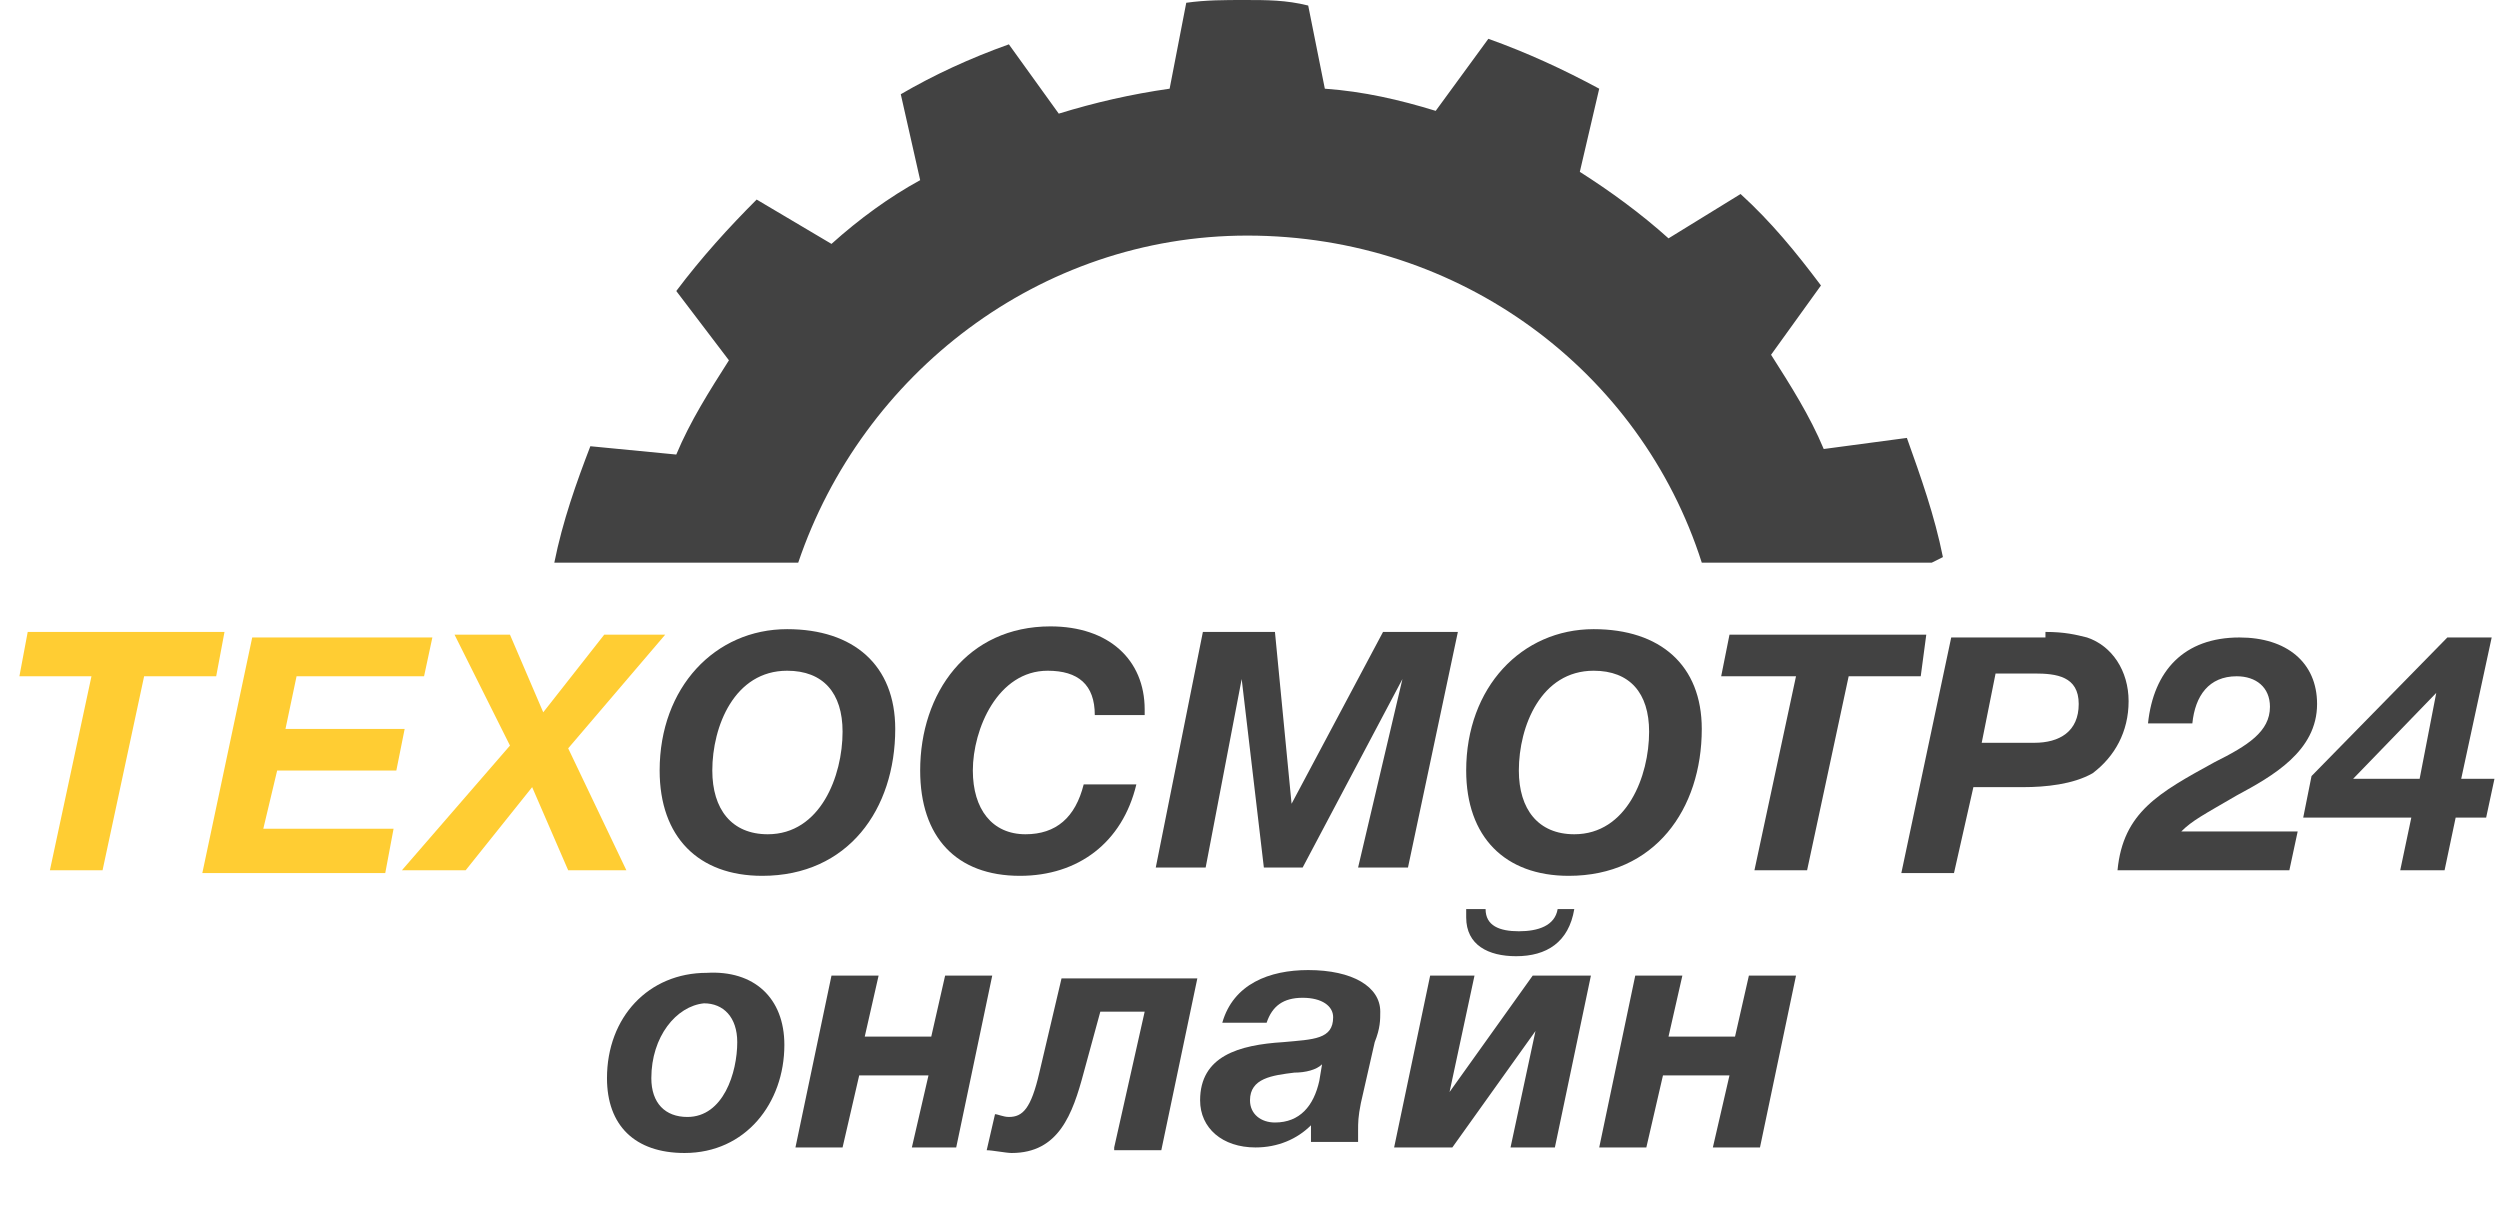
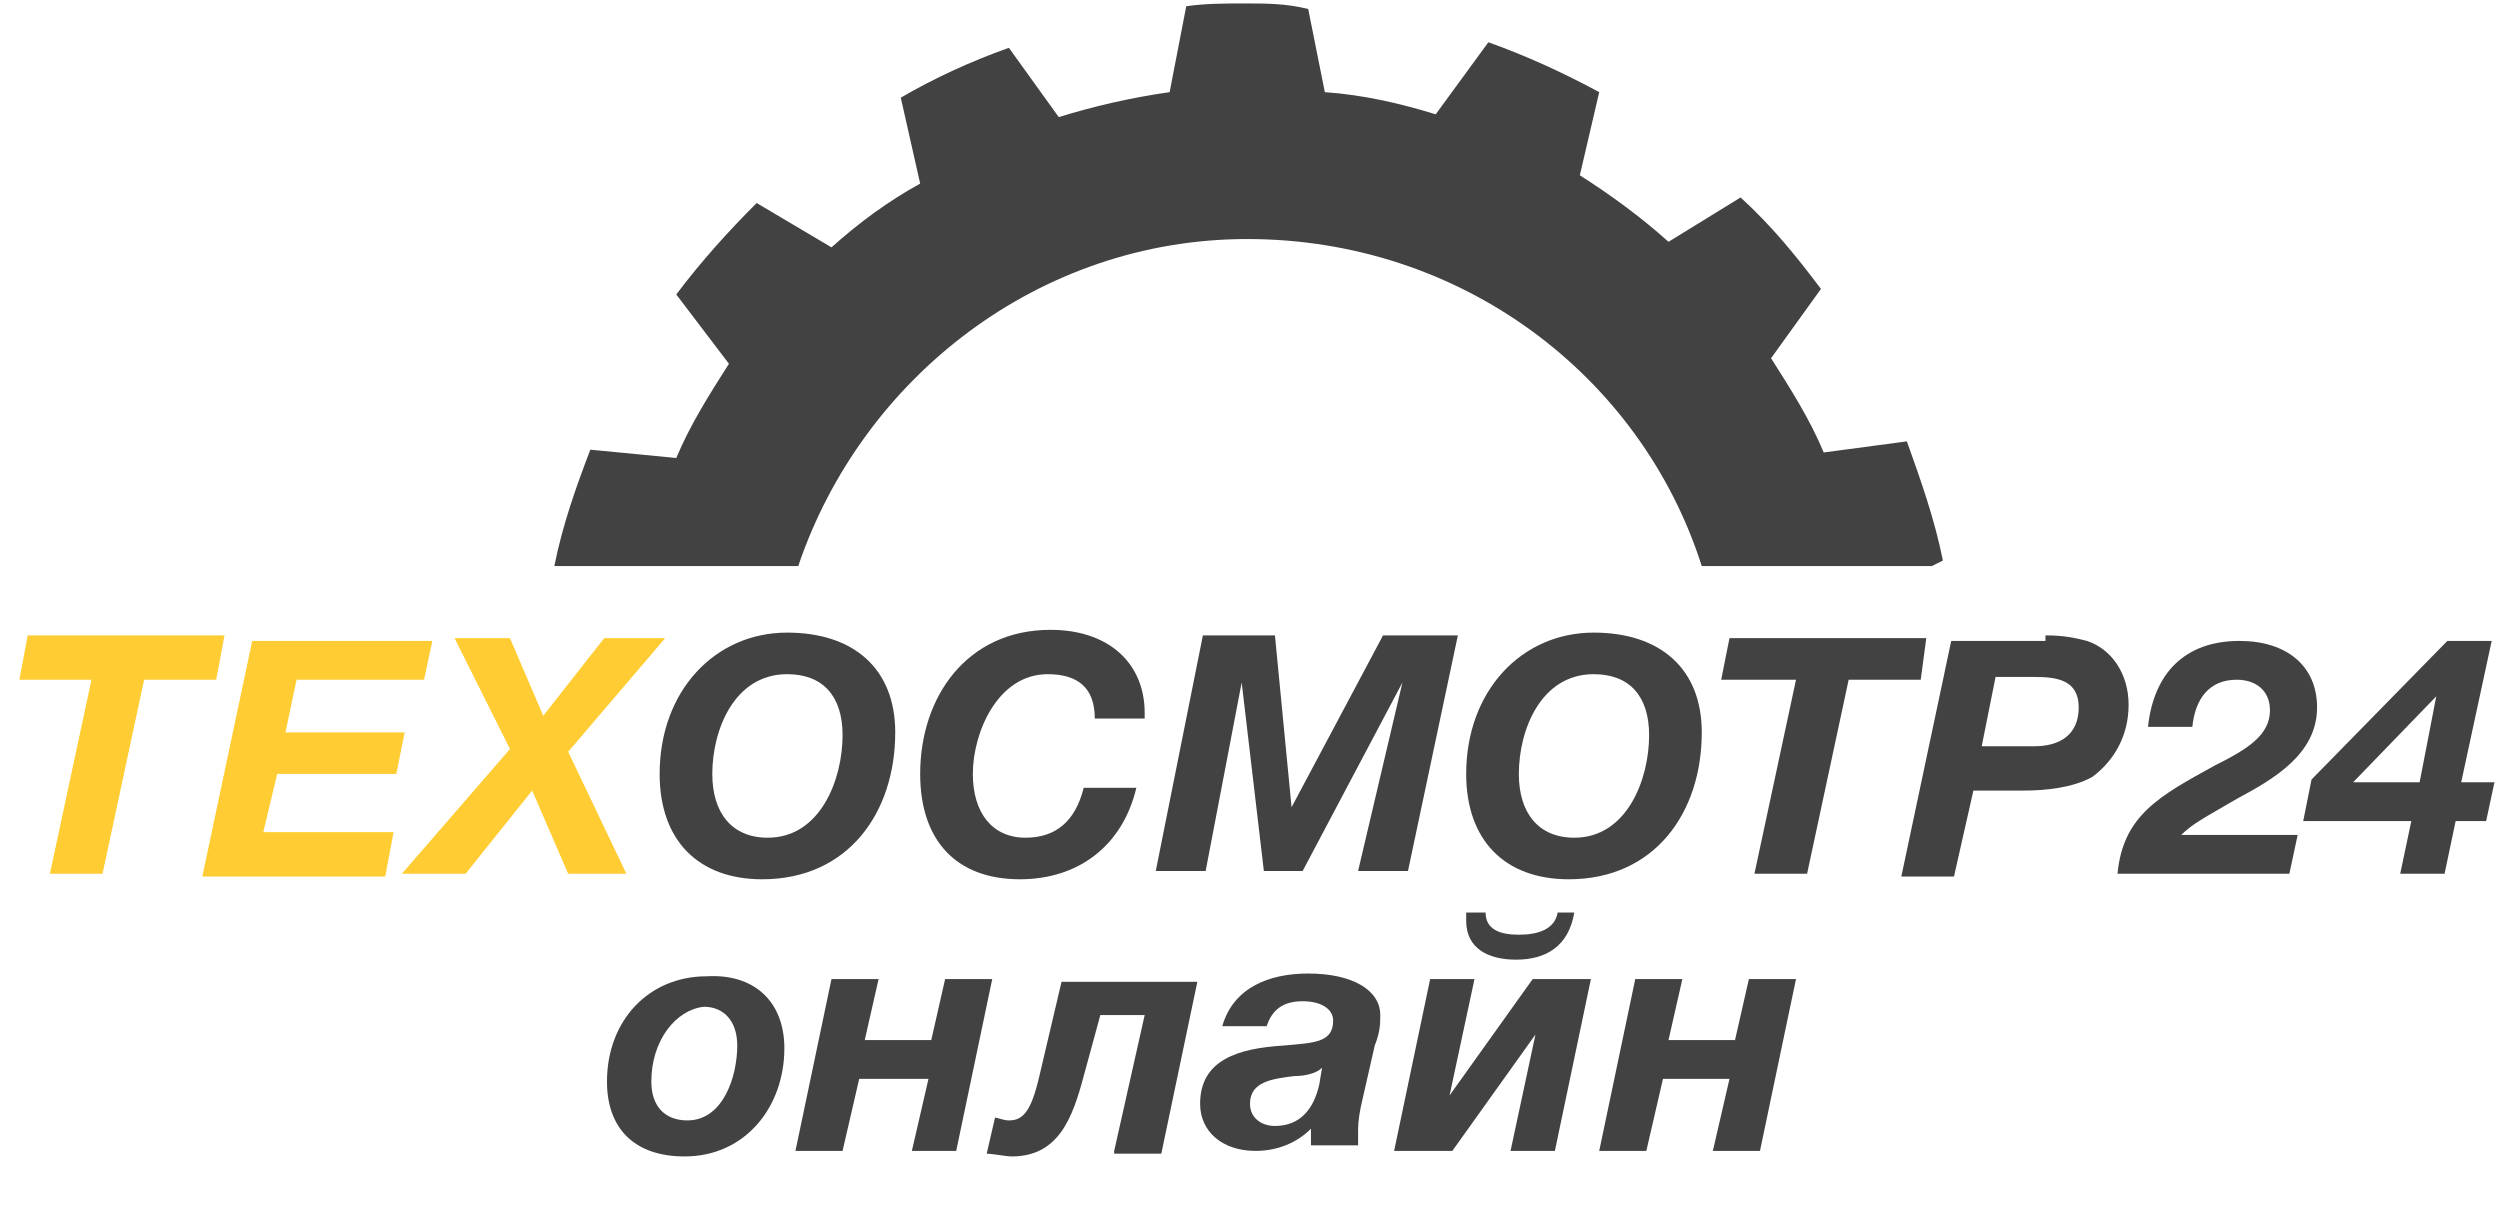
- <svg xmlns="http://www.w3.org/2000/svg" xmlns:xlink="http://www.w3.org/1999/xlink" version="1.1" id="Layer_1" x="0px" y="0px" viewBox="0 0 90.2 44" enable-background="new 0 0 90.2 44" xml:space="preserve">
+ <svg xmlns="http://www.w3.org/2000/svg" xmlns:xlink="http://www.w3.org/1999/xlink" version="1.1" id="Layer_1" x="0px" y="0px" viewBox="0 0 90.2 44" enable-background="new 0 0 90.2 44" xml:space="preserve" width="106" height="52">
  <g>
    <defs>
-       <rect id="SVGID_1_" y="0" width="140" height="68" />
+       <rect id="SVGID_1_" y="0" width="106" height="52" />
    </defs>
    <clipPath id="SVGID_2_">
      <use xlink:href="#SVGID_1_" overflow="visible" />
    </clipPath>
    <g clip-path="url(#SVGID_2_)">
      <path fill="#FFCD33" d="M7.8,24.4H5.2l-1.5,7H1.8l1.5-7H0.7L1,22.8h7.1L7.8,24.4z" />
      <path fill="#FFCD33" d="M15.3,24.4h-4.6l-0.4,1.9h4.3l-0.3,1.5H10l-0.5,2.1h4.7l-0.3,1.6H7.3l1.8-8.5h6.5L15.3,24.4z" />
      <path fill="#FFCD33" d="M20.5,27l2.1,4.4h-2.1l-1.3-3l-2.4,3h-2.3l3.9-4.5l-2-4h2l1.2,2.8l2.2-2.8h2.2L20.5,27z" />
    </g>
    <g clip-path="url(#SVGID_2_)">
      <path fill="#424242" d="M32.3,26.3c0,2.9-1.7,5.3-4.8,5.3c-2.3,0-3.7-1.4-3.7-3.8c0-3,2-5.1,4.6-5.1C30.8,22.7,32.3,24,32.3,26.3z     M25.7,27.8c0,1.4,0.7,2.3,2,2.3c1.9,0,2.7-2.1,2.7-3.7c0-1.4-0.7-2.2-2-2.2C26.5,24.2,25.7,26.2,25.7,27.8z" />
      <path fill="#424242" d="M36.8,31.6c-2.3,0-3.6-1.4-3.6-3.8c0-2.8,1.7-5.2,4.7-5.2c2.1,0,3.4,1.2,3.4,3v0.2h-1.8    c0-1.1-0.6-1.6-1.7-1.6c-1.8,0-2.7,2.1-2.7,3.6c0,1.4,0.7,2.3,1.9,2.3c1.1,0,1.8-0.6,2.1-1.8h1.9C40.5,30.4,38.9,31.6,36.8,31.6z" />
      <path fill="#424242" d="M43.4,22.8H46l0.6,6.2l3.3-6.2h2.7l-1.8,8.5H49l1.6-6.8l-3.6,6.8h-1.4l-0.8-6.8l-1.3,6.8h-1.8L43.4,22.8z" />
      <path fill="#424242" d="M61.4,26.3c0,2.9-1.7,5.3-4.8,5.3c-2.3,0-3.7-1.4-3.7-3.8c0-3,2-5.1,4.6-5.1C59.9,22.7,61.4,24,61.4,26.3z     M54.8,27.8c0,1.4,0.7,2.3,2,2.3c1.9,0,2.7-2.1,2.7-3.7c0-1.4-0.7-2.2-2-2.2C55.6,24.2,54.8,26.2,54.8,27.8z" />
      <path fill="#424242" d="M69.3,24.4h-2.6l-1.5,7h-1.9l1.5-7h-2.7l0.3-1.5h7.1L69.3,24.4z" />
      <path fill="#424242" d="M73.8,22.8c0.7,0,1.1,0.1,1.5,0.2c0.9,0.3,1.5,1.2,1.5,2.3c0,1.1-0.5,2-1.3,2.6c-0.7,0.4-1.7,0.5-2.5,0.5    h-1.8l-0.7,3.1h-1.9l1.8-8.5H73.8z M71.5,26.8h1.9c0.9,0,1.6-0.4,1.6-1.4c0-1-0.8-1.1-1.6-1.1H72L71.5,26.8z" />
      <path fill="#424242" d="M82.6,31.4h-6.2c0.2-2.1,1.5-2.8,3.5-3.9c1.2-0.6,2-1.1,2-2c0-0.7-0.5-1.1-1.2-1.1c-1,0-1.5,0.7-1.6,1.7    h-1.6c0.2-1.9,1.3-3.1,3.3-3.1c1.7,0,2.8,0.9,2.8,2.4c0,1.7-1.6,2.6-2.9,3.3c-1.2,0.7-1.6,0.9-2,1.3h4.2L82.6,31.4z" />
      <path fill="#424242" d="M89.7,29.5h-1.1l-0.4,1.9h-1.6l0.4-1.9h-3.9l0.3-1.5l4.9-5h1.6l-1.1,5.1H90L89.7,29.5z M87.9,25l-3,3.1    h2.4L87.9,25z" />
    </g>
    <g clip-path="url(#SVGID_2_)">
      <path fill="#424242" d="M28.3,37.7c0,2.1-1.4,3.9-3.6,3.9c-1.8,0-2.8-1-2.8-2.7c0-2.2,1.5-3.8,3.6-3.8C27.2,35,28.3,36,28.3,37.7z     M23.5,38.9c0,0.9,0.5,1.4,1.3,1.4c1.3,0,1.8-1.6,1.8-2.7c0-0.9-0.5-1.4-1.2-1.4C24.4,36.3,23.5,37.4,23.5,38.9z" />
      <path fill="#424242" d="M32.9,41.4l0.6-2.6H31l-0.6,2.6h-1.7l1.3-6.2h1.7l-0.5,2.2h2.4l0.5-2.2h1.7l-1.3,6.2H32.9z" />
      <path fill="#424242" d="M40.2,41.4l1.1-4.9h-1.6l-0.6,2.2c-0.4,1.5-0.9,2.9-2.6,2.9c-0.2,0-0.7-0.1-0.9-0.1l0.3-1.3    c0.1,0,0.3,0.1,0.5,0.1c0.5,0,0.8-0.3,1.1-1.6l0.8-3.4h4.9l-1.3,6.2H40.2z" />
      <path fill="#424242" d="M47.2,35c1.6,0,2.6,0.6,2.6,1.5c0,0.3,0,0.6-0.2,1.1l-0.5,2.2c-0.1,0.5-0.1,0.7-0.1,1c0,0.2,0,0.3,0,0.4    h-1.7c0-0.1,0-0.1,0-0.2c0-0.1,0-0.2,0-0.4c-0.5,0.5-1.2,0.8-2,0.8c-1.2,0-2-0.7-2-1.7c0-1.6,1.4-2,3-2.1c1.1-0.1,1.8-0.1,1.8-0.9    c0-0.4-0.4-0.7-1.1-0.7c-0.7,0-1.1,0.3-1.3,0.9h-1.6C44.5,35.5,45.8,35,47.2,35z M46.7,38.7c-0.8,0.1-1.6,0.2-1.6,1    c0,0.5,0.4,0.8,0.9,0.8c0.9,0,1.4-0.6,1.6-1.5l0.1-0.6C47.5,38.6,47.1,38.7,46.7,38.7z" />
      <path fill="#424242" d="M54.5,41.4l0.9-4.2l-3,4.2h-2.1l1.3-6.2h1.6l-0.9,4.2l3-4.2h2.1l-1.3,6.2H54.5z M56.8,32.8    c-0.2,1.2-1,1.7-2.1,1.7c-1,0-1.8-0.4-1.8-1.4c0-0.1,0-0.2,0-0.3h0.7c0,0.6,0.5,0.8,1.2,0.8s1.3-0.2,1.4-0.8H56.8z" />
      <path fill="#424242" d="M61.8,41.4l0.6-2.6h-2.4l-0.6,2.6h-1.7l1.3-6.2h1.7l-0.5,2.2h2.4l0.5-2.2h1.7l-1.3,6.2H61.8z" />
    </g>
    <path clip-path="url(#SVGID_2_)" fill="#424242" d="M28.8,20.3C31.1,13.5,37.5,8.5,45,8.5c7.7,0,14.2,4.9,16.4,11.8h8.3l0.4-0.2   c-0.3-1.5-0.8-2.9-1.3-4.3l-3,0.4c-0.5-1.2-1.2-2.3-1.9-3.4l1.8-2.5c-0.9-1.2-1.8-2.3-2.9-3.3l-2.6,1.6c-1-0.9-2.1-1.7-3.2-2.4   l0.7-3c-1.3-0.7-2.6-1.3-4-1.8L51.8,4c-1.3-0.4-2.6-0.7-4-0.8l-0.6-3C46.4,0,45.7,0,44.9,0c-0.7,0-1.4,0-2.1,0.1l-0.6,3.1   c-1.4,0.2-2.7,0.5-4,0.9l-1.8-2.5c-1.4,0.5-2.7,1.1-3.9,1.8l0.7,3.1C32.1,7.1,31,7.9,30,8.8l-2.7-1.6c-1,1-2,2.1-2.9,3.3l1.9,2.5   c-0.7,1.1-1.4,2.2-1.9,3.4l-3.1-0.3c-0.5,1.3-1,2.7-1.3,4.2H28.8z" />
  </g>
</svg>
